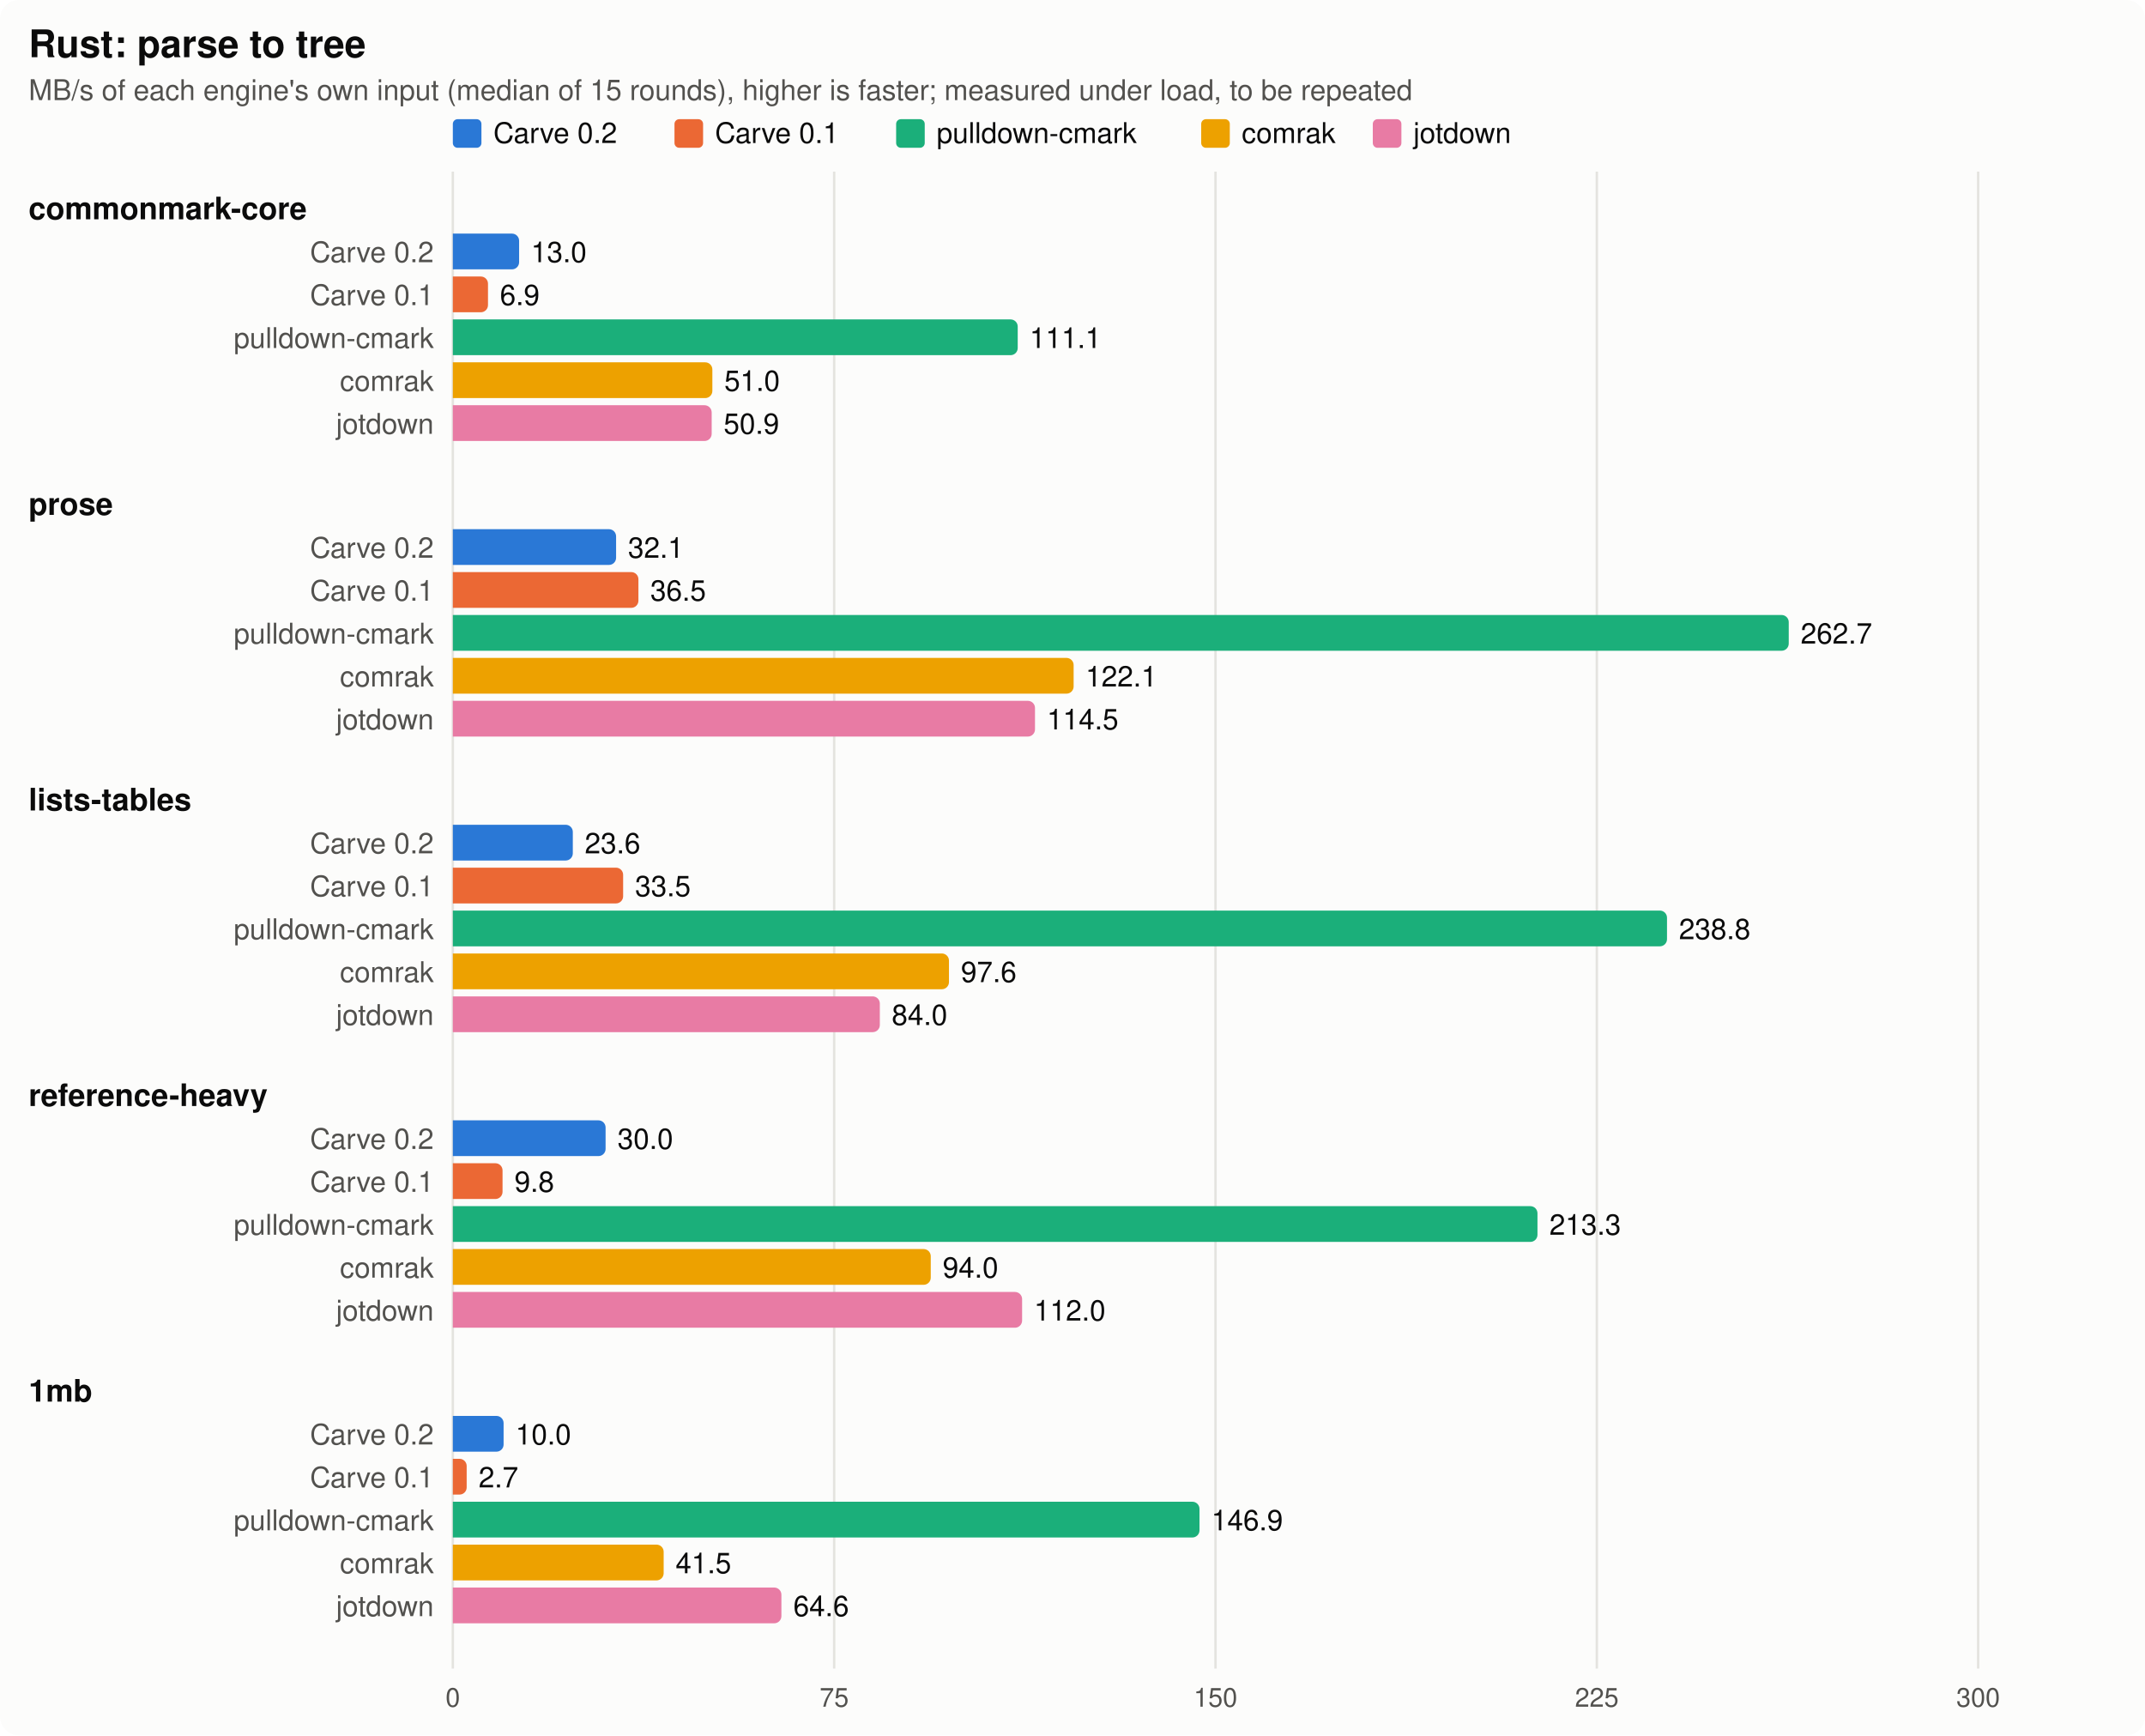
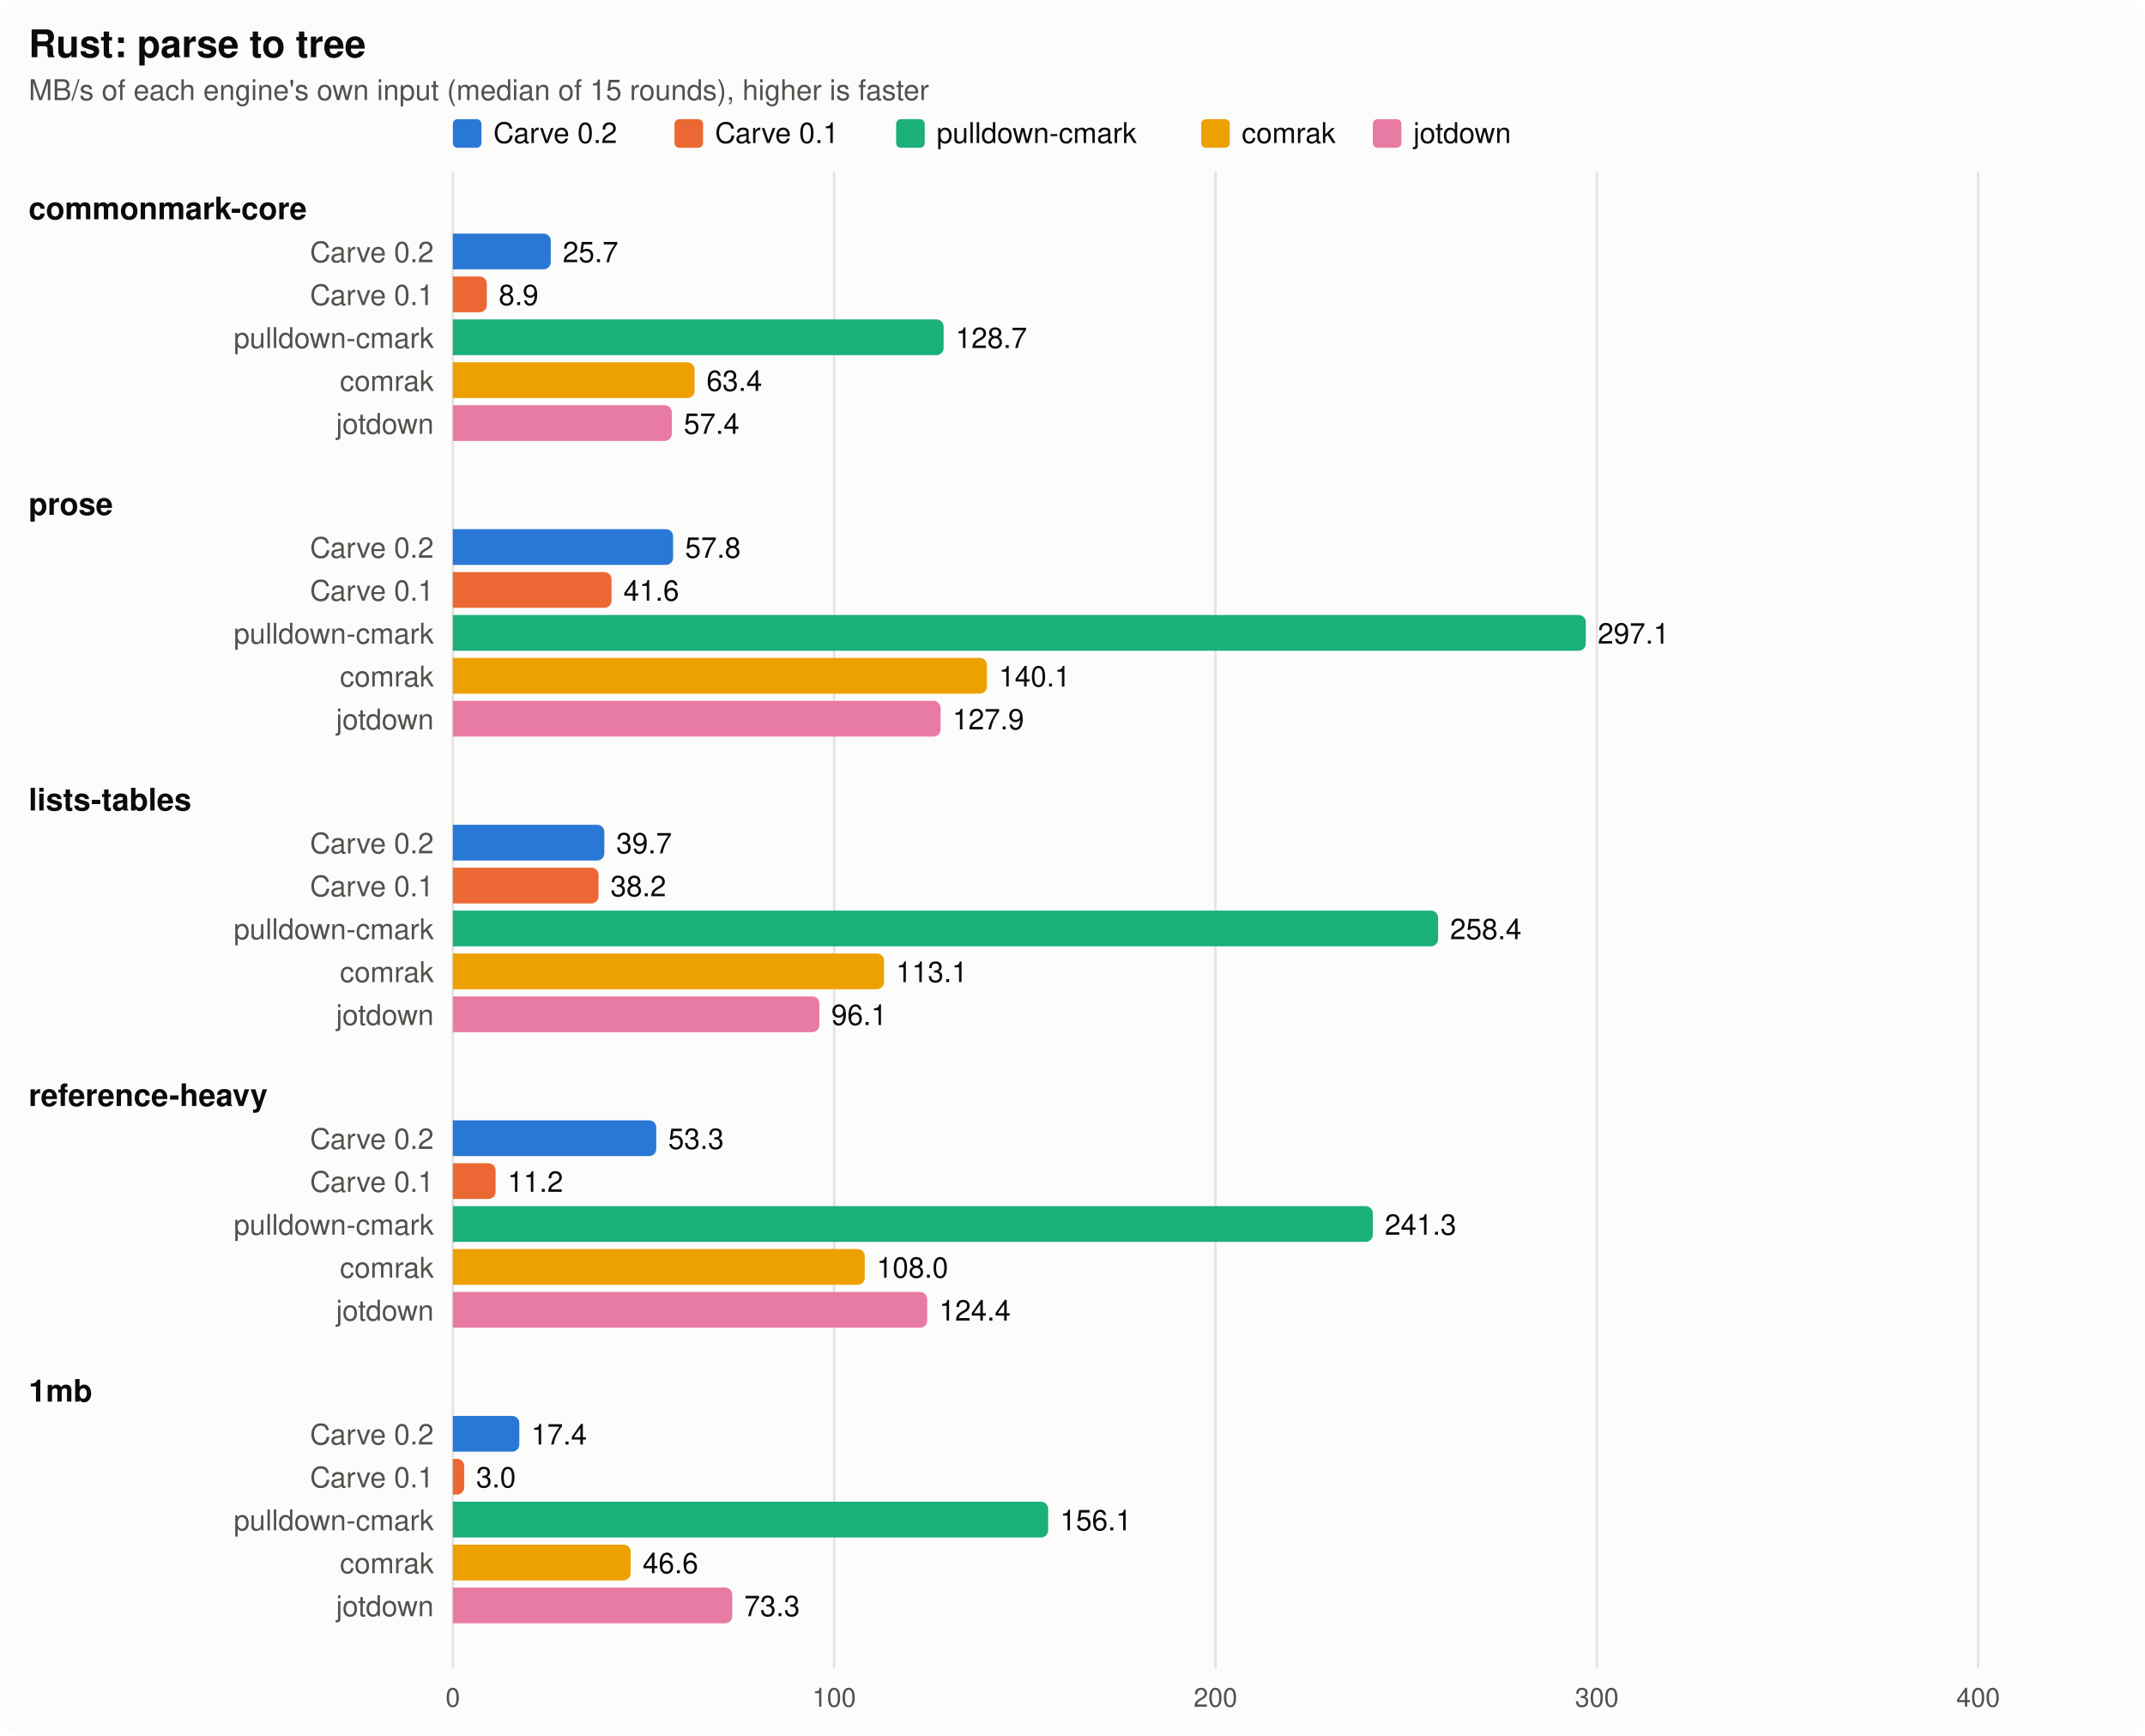
<svg xmlns="http://www.w3.org/2000/svg" width="900" height="728" viewBox="0 0 900 728" font-family="system-ui, -apple-system, Segoe UI, Helvetica, Arial, sans-serif" role="img" aria-label="Rust: parse to tree">
  <style>
.surface{fill:#fcfcfb}.ink{fill:#0b0b0b}.ink2{fill:#52514e}.grid{stroke:#e4e3df}.ref{stroke:#52514e}
.s1{fill:#2a78d6}.s2{fill:#eb6834}.s3{fill:#1baf7a}.s4{fill:#eda100}.s5{fill:#e87ba4}
@media (prefers-color-scheme: dark){.surface{fill:#1a1a19}.ink{fill:#f0efec}.ink2{fill:#c3c2b7}.grid{stroke:#3a3a37}.ref{stroke:#c3c2b7}
.s1{fill:#3987e5}.s2{fill:#d95926}.s3{fill:#199e70}.s4{fill:#c98500}.s5{fill:#d55181}}
</style>
  <rect class="surface" width="900" height="728" rx="8" />
  <text class="ink" x="12" y="24" font-size="16" font-weight="700">Rust: parse to tree</text>
-   <text class="ink2" x="12" y="42" font-size="12">MB/s of each engine's own input (median of 15 rounds), higher is faster; measured under load, to be repeated</text>
+   <text class="ink2" x="12" y="42" font-size="12">MB/s of each engine's own input (median of 15 rounds), higher is faster</text>
  <rect class="s1" x="190" y="50" width="12" height="12" rx="2" />
  <text class="ink" x="207" y="60" font-size="12">Carve 0.2</text>
  <rect class="s2" x="283" y="50" width="12" height="12" rx="2" />
  <text class="ink" x="300" y="60" font-size="12">Carve 0.1</text>
  <rect class="s3" x="376" y="50" width="12" height="12" rx="2" />
  <text class="ink" x="393" y="60" font-size="12">pulldown-cmark</text>
  <rect class="s4" x="504" y="50" width="12" height="12" rx="2" />
  <text class="ink" x="521" y="60" font-size="12">comrak</text>
  <rect class="s5" x="576" y="50" width="12" height="12" rx="2" />
  <text class="ink" x="593" y="60" font-size="12">jotdown</text>
  <line class="grid" x1="190" x2="190" y1="72" y2="700" stroke-width="1" />
  <text class="ink2" x="190" y="716" font-size="11" text-anchor="middle">0</text>
  <line class="grid" x1="350" x2="350" y1="72" y2="700" stroke-width="1" />
-   <text class="ink2" x="350" y="716" font-size="11" text-anchor="middle">75</text>
+   <text class="ink2" x="350" y="716" font-size="11" text-anchor="middle">100</text>
  <line class="grid" x1="510" x2="510" y1="72" y2="700" stroke-width="1" />
-   <text class="ink2" x="510" y="716" font-size="11" text-anchor="middle">150</text>
+   <text class="ink2" x="510" y="716" font-size="11" text-anchor="middle">200</text>
  <line class="grid" x1="670" x2="670" y1="72" y2="700" stroke-width="1" />
-   <text class="ink2" x="670" y="716" font-size="11" text-anchor="middle">225</text>
+   <text class="ink2" x="670" y="716" font-size="11" text-anchor="middle">300</text>
  <line class="grid" x1="830" x2="830" y1="72" y2="700" stroke-width="1" />
-   <text class="ink2" x="830" y="716" font-size="11" text-anchor="middle">300</text>
+   <text class="ink2" x="830" y="716" font-size="11" text-anchor="middle">400</text>
  <text class="ink" x="12" y="92" font-size="13" font-weight="600">commonmark-core</text>
  <text class="ink2" x="182" y="110" font-size="12" text-anchor="end">Carve 0.2</text>
-   <path class="s1" d="M190,98h24.81a3,3 0 0 1 3,3v9a3,3 0 0 1 -3,3h-24.81z" />
-   <text class="ink" x="222.81" y="110" font-size="12">13.0</text>
+   <path class="s1" d="M190,98h38.092a3,3 0 0 1 3,3v9a3,3 0 0 1 -3,3h-38.092z" />
+   <text class="ink" x="236.092" y="110" font-size="12">25.7</text>
  <text class="ink2" x="182" y="128" font-size="12" text-anchor="end">Carve 0.1</text>
-   <path class="s2" d="M190,116h11.749a3,3 0 0 1 3,3v9a3,3 0 0 1 -3,3h-11.749z" />
-   <text class="ink" x="209.749" y="128" font-size="12">6.9</text>
+   <path class="s2" d="M190,116h11.262a3,3 0 0 1 3,3v9a3,3 0 0 1 -3,3h-11.262z" />
+   <text class="ink" x="209.262" y="128" font-size="12">8.9</text>
  <text class="ink2" x="182" y="146" font-size="12" text-anchor="end">pulldown-cmark</text>
-   <path class="s3" d="M190,134h234.015a3,3 0 0 1 3,3v9a3,3 0 0 1 -3,3h-234.015z" />
-   <text class="ink" x="432.015" y="146" font-size="12">111.1</text>
+   <path class="s3" d="M190,134h202.926a3,3 0 0 1 3,3v9a3,3 0 0 1 -3,3h-202.926z" />
+   <text class="ink" x="400.926" y="146" font-size="12">128.7</text>
  <text class="ink2" x="182" y="164" font-size="12" text-anchor="end">comrak</text>
-   <path class="s4" d="M190,152h105.891a3,3 0 0 1 3,3v9a3,3 0 0 1 -3,3h-105.891z" />
-   <text class="ink" x="303.891" y="164" font-size="12">51.0</text>
+   <path class="s4" d="M190,152h98.437a3,3 0 0 1 3,3v9a3,3 0 0 1 -3,3h-98.437z" />
+   <text class="ink" x="296.437" y="164" font-size="12">63.4</text>
  <text class="ink2" x="182" y="182" font-size="12" text-anchor="end">jotdown</text>
-   <path class="s5" d="M190,170h105.608a3,3 0 0 1 3,3v9a3,3 0 0 1 -3,3h-105.608z" />
-   <text class="ink" x="303.608" y="182" font-size="12">50.9</text>
+   <path class="s5" d="M190,170h88.902a3,3 0 0 1 3,3v9a3,3 0 0 1 -3,3h-88.902z" />
+   <text class="ink" x="286.902" y="182" font-size="12">57.4</text>
  <text class="ink" x="12" y="216" font-size="13" font-weight="600">prose</text>
  <text class="ink2" x="182" y="234" font-size="12" text-anchor="end">Carve 0.2</text>
-   <path class="s1" d="M190,222h65.5a3,3 0 0 1 3,3v9a3,3 0 0 1 -3,3h-65.5z" />
-   <text class="ink" x="263.5" y="234" font-size="12">32.1</text>
+   <path class="s1" d="M190,222h89.428a3,3 0 0 1 3,3v9a3,3 0 0 1 -3,3h-89.428z" />
+   <text class="ink" x="287.428" y="234" font-size="12">57.8</text>
  <text class="ink2" x="182" y="252" font-size="12" text-anchor="end">Carve 0.1</text>
-   <path class="s2" d="M190,240h74.868a3,3 0 0 1 3,3v9a3,3 0 0 1 -3,3h-74.868z" />
-   <text class="ink" x="272.868" y="252" font-size="12">36.5</text>
+   <path class="s2" d="M190,240h63.579a3,3 0 0 1 3,3v9a3,3 0 0 1 -3,3h-63.579z" />
+   <text class="ink" x="261.579" y="252" font-size="12">41.6</text>
  <text class="ink2" x="182" y="270" font-size="12" text-anchor="end">pulldown-cmark</text>
-   <path class="s3" d="M190,258h557.521a3,3 0 0 1 3,3v9a3,3 0 0 1 -3,3h-557.521z" />
-   <text class="ink" x="755.521" y="270" font-size="12">262.7</text>
+   <path class="s3" d="M190,258h472.367a3,3 0 0 1 3,3v9a3,3 0 0 1 -3,3h-472.367z" />
+   <text class="ink" x="670.367" y="270" font-size="12">297.1</text>
  <text class="ink2" x="182" y="288" font-size="12" text-anchor="end">comrak</text>
-   <path class="s4" d="M190,276h257.472a3,3 0 0 1 3,3v9a3,3 0 0 1 -3,3h-257.472z" />
-   <text class="ink" x="455.472" y="288" font-size="12">122.1</text>
+   <path class="s4" d="M190,276h221.093a3,3 0 0 1 3,3v9a3,3 0 0 1 -3,3h-221.093z" />
+   <text class="ink" x="419.093" y="288" font-size="12">140.1</text>
  <text class="ink2" x="182" y="306" font-size="12" text-anchor="end">jotdown</text>
-   <path class="s5" d="M190,294h241.263a3,3 0 0 1 3,3v9a3,3 0 0 1 -3,3h-241.263z" />
-   <text class="ink" x="439.263" y="306" font-size="12">114.5</text>
+   <path class="s5" d="M190,294h201.654a3,3 0 0 1 3,3v9a3,3 0 0 1 -3,3h-201.654z" />
+   <text class="ink" x="399.654" y="306" font-size="12">127.9</text>
  <text class="ink" x="12" y="340" font-size="13" font-weight="600">lists-tables</text>
  <text class="ink2" x="182" y="358" font-size="12" text-anchor="end">Carve 0.2</text>
-   <path class="s1" d="M190,346h47.342a3,3 0 0 1 3,3v9a3,3 0 0 1 -3,3h-47.342z" />
-   <text class="ink" x="245.342" y="358" font-size="12">23.6</text>
+   <path class="s1" d="M190,346h60.561a3,3 0 0 1 3,3v9a3,3 0 0 1 -3,3h-60.561z" />
+   <text class="ink" x="258.561" y="358" font-size="12">39.7</text>
  <text class="ink2" x="182" y="376" font-size="12" text-anchor="end">Carve 0.1</text>
-   <path class="s2" d="M190,364h68.455a3,3 0 0 1 3,3v9a3,3 0 0 1 -3,3h-68.455z" />
-   <text class="ink" x="266.455" y="376" font-size="12">33.5</text>
+   <path class="s2" d="M190,364h58.145a3,3 0 0 1 3,3v9a3,3 0 0 1 -3,3h-58.145z" />
+   <text class="ink" x="256.145" y="376" font-size="12">38.2</text>
  <text class="ink2" x="182" y="394" font-size="12" text-anchor="end">pulldown-cmark</text>
-   <path class="s3" d="M190,382h506.443a3,3 0 0 1 3,3v9a3,3 0 0 1 -3,3h-506.443z" />
-   <text class="ink" x="704.443" y="394" font-size="12">238.8</text>
+   <path class="s3" d="M190,382h410.406a3,3 0 0 1 3,3v9a3,3 0 0 1 -3,3h-410.406z" />
+   <text class="ink" x="608.406" y="394" font-size="12">258.4</text>
  <text class="ink2" x="182" y="412" font-size="12" text-anchor="end">comrak</text>
-   <path class="s4" d="M190,400h205.173a3,3 0 0 1 3,3v9a3,3 0 0 1 -3,3h-205.173z" />
-   <text class="ink" x="403.173" y="412" font-size="12">97.6</text>
+   <path class="s4" d="M190,400h177.935a3,3 0 0 1 3,3v9a3,3 0 0 1 -3,3h-177.935z" />
+   <text class="ink" x="375.935" y="412" font-size="12">113.1</text>
  <text class="ink2" x="182" y="430" font-size="12" text-anchor="end">jotdown</text>
-   <path class="s5" d="M190,418h176.159a3,3 0 0 1 3,3v9a3,3 0 0 1 -3,3h-176.159z" />
-   <text class="ink" x="374.159" y="430" font-size="12">84.0</text>
+   <path class="s5" d="M190,418h150.814a3,3 0 0 1 3,3v9a3,3 0 0 1 -3,3h-150.814z" />
+   <text class="ink" x="348.814" y="430" font-size="12">96.1</text>
  <text class="ink" x="12" y="464" font-size="13" font-weight="600">reference-heavy</text>
  <text class="ink2" x="182" y="482" font-size="12" text-anchor="end">Carve 0.2</text>
-   <path class="s1" d="M190,470h61.092a3,3 0 0 1 3,3v9a3,3 0 0 1 -3,3h-61.092z" />
-   <text class="ink" x="259.092" y="482" font-size="12">30.0</text>
+   <path class="s1" d="M190,470h82.36a3,3 0 0 1 3,3v9a3,3 0 0 1 -3,3h-82.36z" />
+   <text class="ink" x="280.36" y="482" font-size="12">53.3</text>
  <text class="ink2" x="182" y="500" font-size="12" text-anchor="end">Carve 0.1</text>
-   <path class="s2" d="M190,488h17.857a3,3 0 0 1 3,3v9a3,3 0 0 1 -3,3h-17.857z" />
-   <text class="ink" x="215.857" y="500" font-size="12">9.8</text>
+   <path class="s2" d="M190,488h14.946a3,3 0 0 1 3,3v9a3,3 0 0 1 -3,3h-14.946z" />
+   <text class="ink" x="212.946" y="500" font-size="12">11.2</text>
  <text class="ink2" x="182" y="518" font-size="12" text-anchor="end">pulldown-cmark</text>
-   <path class="s3" d="M190,506h452.095a3,3 0 0 1 3,3v9a3,3 0 0 1 -3,3h-452.095z" />
-   <text class="ink" x="650.095" y="518" font-size="12">213.3</text>
+   <path class="s3" d="M190,506h383.032a3,3 0 0 1 3,3v9a3,3 0 0 1 -3,3h-383.032z" />
+   <text class="ink" x="581.032" y="518" font-size="12">241.3</text>
  <text class="ink2" x="182" y="536" font-size="12" text-anchor="end">comrak</text>
-   <path class="s4" d="M190,524h197.528a3,3 0 0 1 3,3v9a3,3 0 0 1 -3,3h-197.528z" />
-   <text class="ink" x="395.528" y="536" font-size="12">94.0</text>
+   <path class="s4" d="M190,524h169.834a3,3 0 0 1 3,3v9a3,3 0 0 1 -3,3h-169.834z" />
+   <text class="ink" x="367.834" y="536" font-size="12">108.0</text>
  <text class="ink2" x="182" y="554" font-size="12" text-anchor="end">jotdown</text>
-   <path class="s5" d="M190,542h235.855a3,3 0 0 1 3,3v9a3,3 0 0 1 -3,3h-235.855z" />
-   <text class="ink" x="433.855" y="554" font-size="12">112.0</text>
+   <path class="s5" d="M190,542h196.049a3,3 0 0 1 3,3v9a3,3 0 0 1 -3,3h-196.049z" />
+   <text class="ink" x="394.049" y="554" font-size="12">124.4</text>
  <text class="ink" x="12" y="588" font-size="13" font-weight="600">1mb</text>
  <text class="ink2" x="182" y="606" font-size="12" text-anchor="end">Carve 0.2</text>
-   <path class="s1" d="M190,594h18.3a3,3 0 0 1 3,3v9a3,3 0 0 1 -3,3h-18.3z" />
-   <text class="ink" x="216.3" y="606" font-size="12">10.0</text>
+   <path class="s1" d="M190,594h24.897a3,3 0 0 1 3,3v9a3,3 0 0 1 -3,3h-24.897z" />
+   <text class="ink" x="222.897" y="606" font-size="12">17.4</text>
  <text class="ink2" x="182" y="624" font-size="12" text-anchor="end">Carve 0.1</text>
-   <path class="s2" d="M190,612h2.809a3,3 0 0 1 3,3v9a3,3 0 0 1 -3,3h-2.809z" />
-   <text class="ink" x="200.809" y="624" font-size="12">2.7</text>
+   <path class="s2" d="M190,612h1.775a3,3 0 0 1 3,3v9a3,3 0 0 1 -3,3h-1.775z" />
+   <text class="ink" x="199.775" y="624" font-size="12">3.0</text>
  <text class="ink2" x="182" y="642" font-size="12" text-anchor="end">pulldown-cmark</text>
-   <path class="s3" d="M190,630h310.284a3,3 0 0 1 3,3v9a3,3 0 0 1 -3,3h-310.284z" />
-   <text class="ink" x="508.284" y="642" font-size="12">146.9</text>
+   <path class="s3" d="M190,630h246.789a3,3 0 0 1 3,3v9a3,3 0 0 1 -3,3h-246.789z" />
+   <text class="ink" x="444.789" y="642" font-size="12">156.1</text>
  <text class="ink2" x="182" y="660" font-size="12" text-anchor="end">comrak</text>
-   <path class="s4" d="M190,648h85.46a3,3 0 0 1 3,3v9a3,3 0 0 1 -3,3h-85.46z" />
-   <text class="ink" x="283.46" y="660" font-size="12">41.5</text>
+   <path class="s4" d="M190,648h71.619a3,3 0 0 1 3,3v9a3,3 0 0 1 -3,3h-71.619z" />
+   <text class="ink" x="269.619" y="660" font-size="12">46.6</text>
  <text class="ink2" x="182" y="678" font-size="12" text-anchor="end">jotdown</text>
-   <path class="s5" d="M190,666h134.859a3,3 0 0 1 3,3v9a3,3 0 0 1 -3,3h-134.859z" />
-   <text class="ink" x="332.859" y="678" font-size="12">64.6</text>
+   <path class="s5" d="M190,666h114.25a3,3 0 0 1 3,3v9a3,3 0 0 1 -3,3h-114.25z" />
+   <text class="ink" x="312.25" y="678" font-size="12">73.3</text>
</svg>
